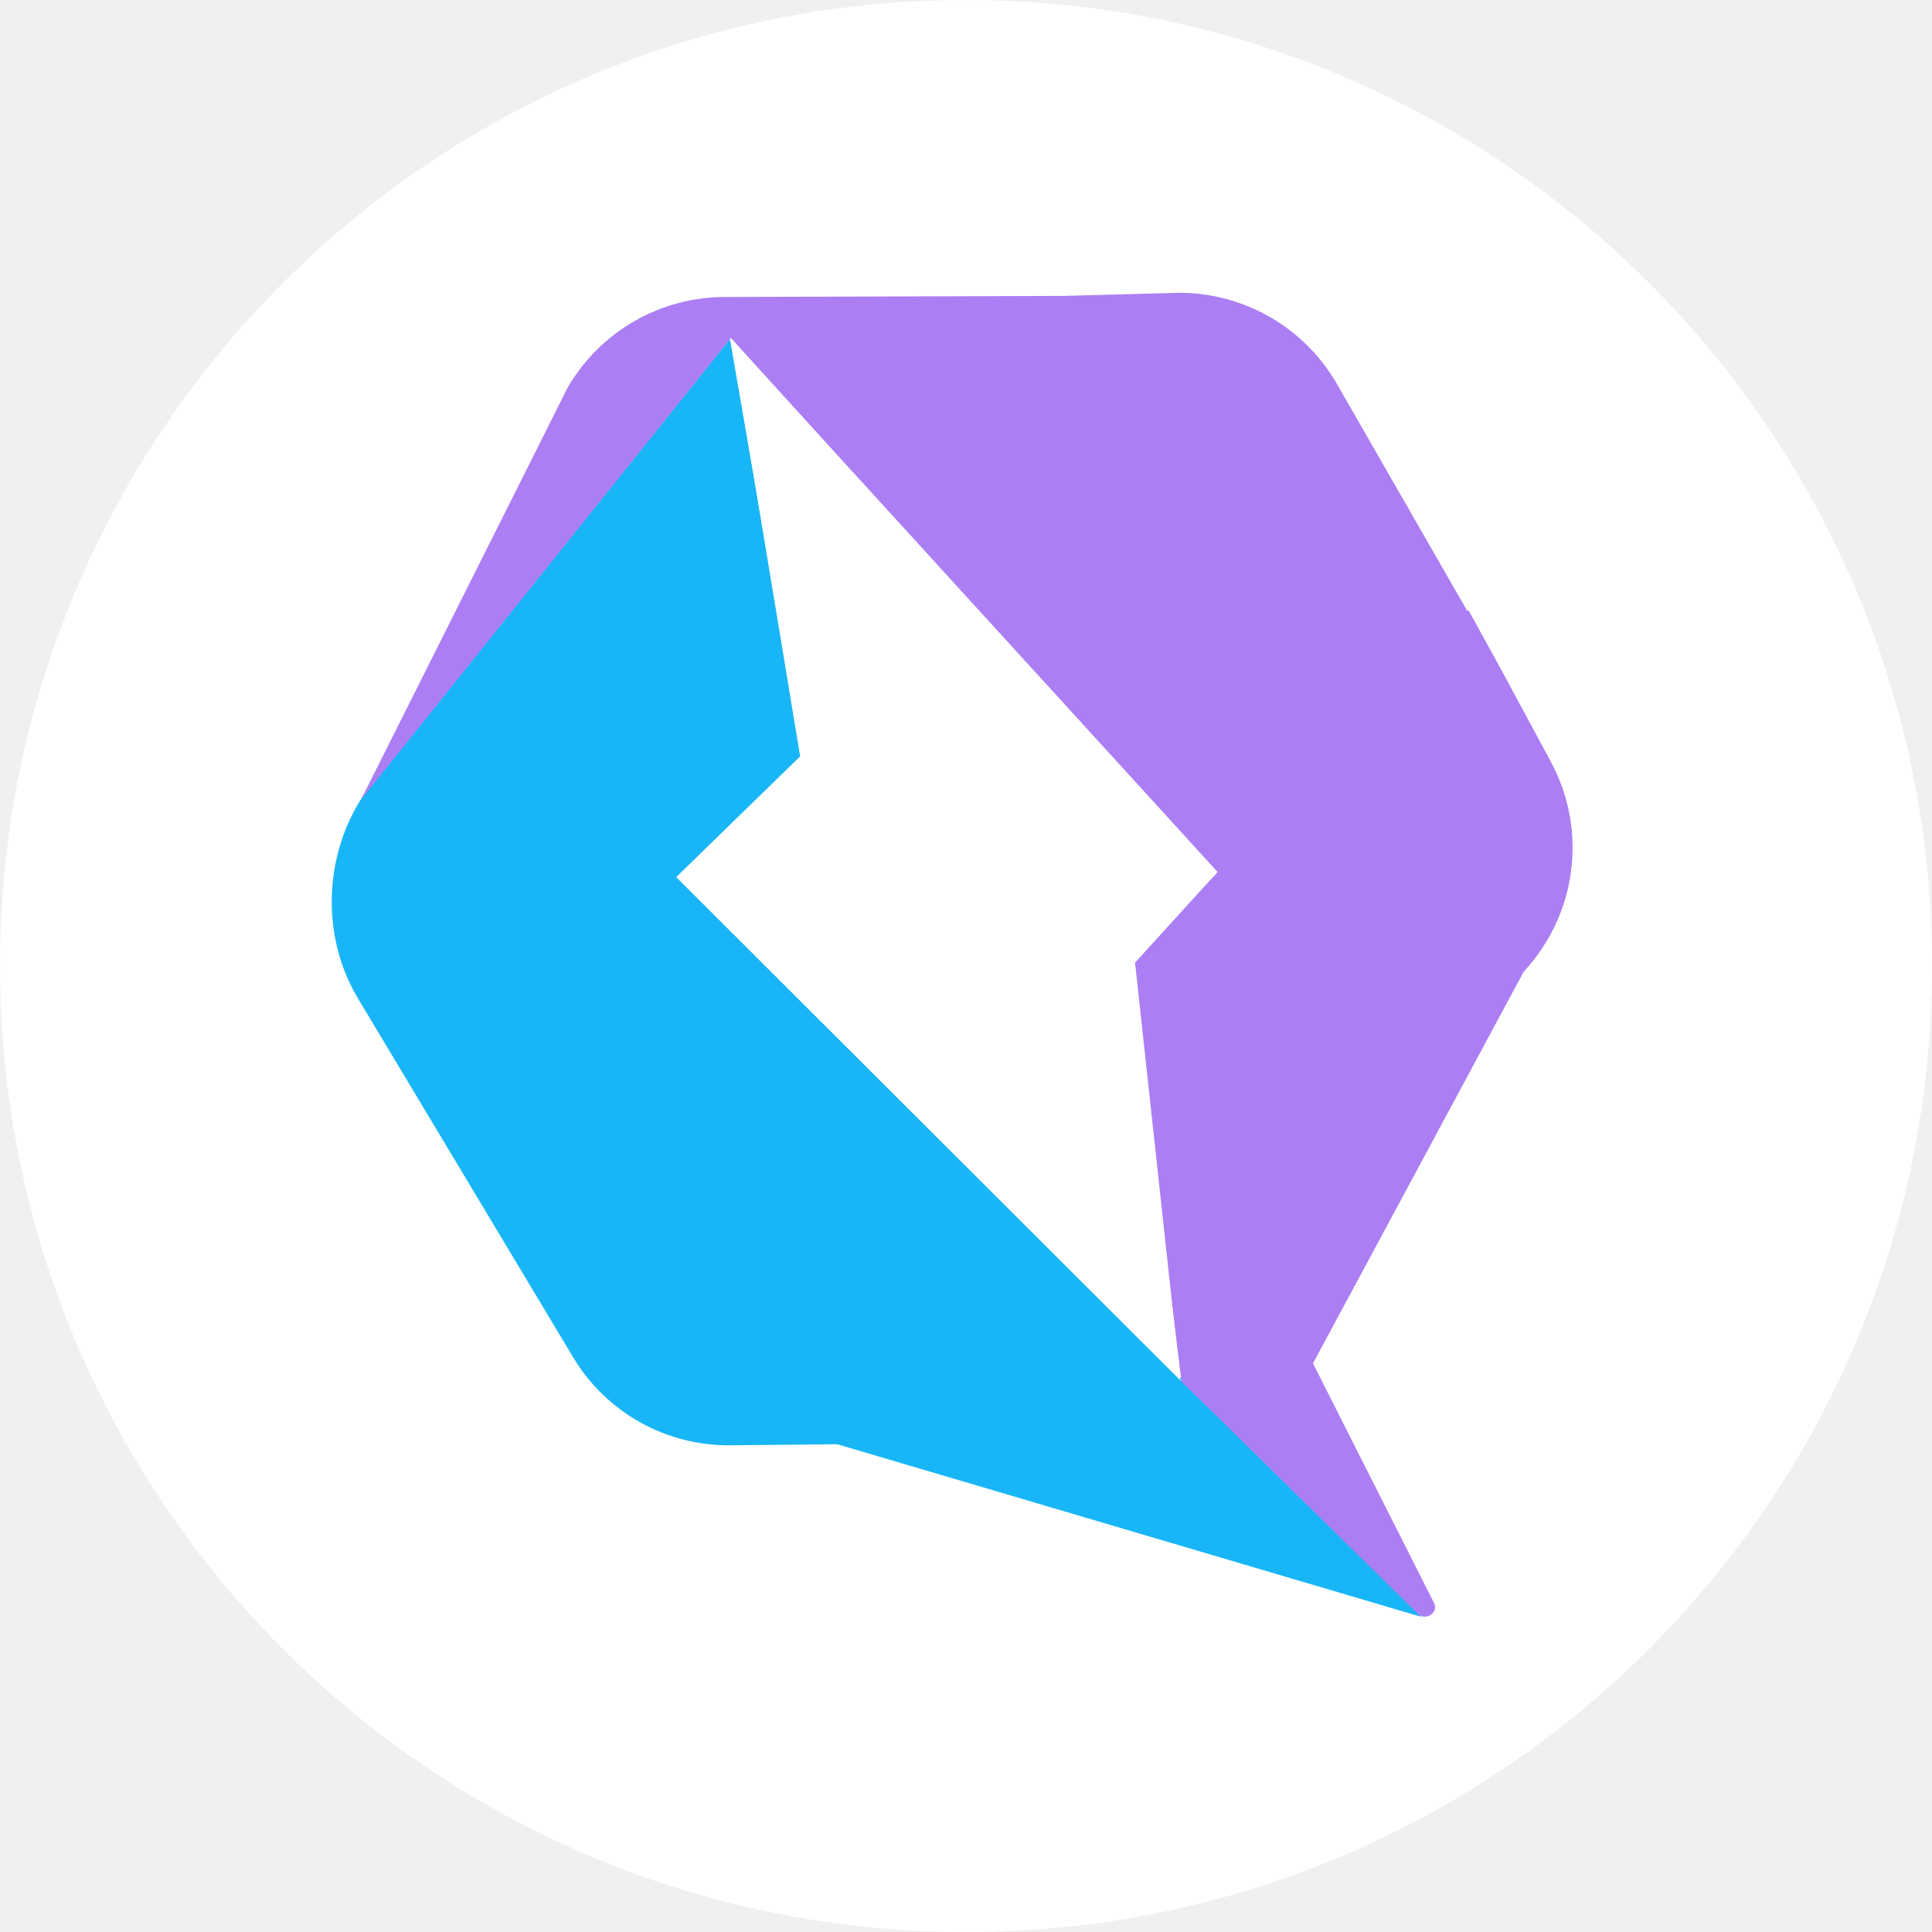
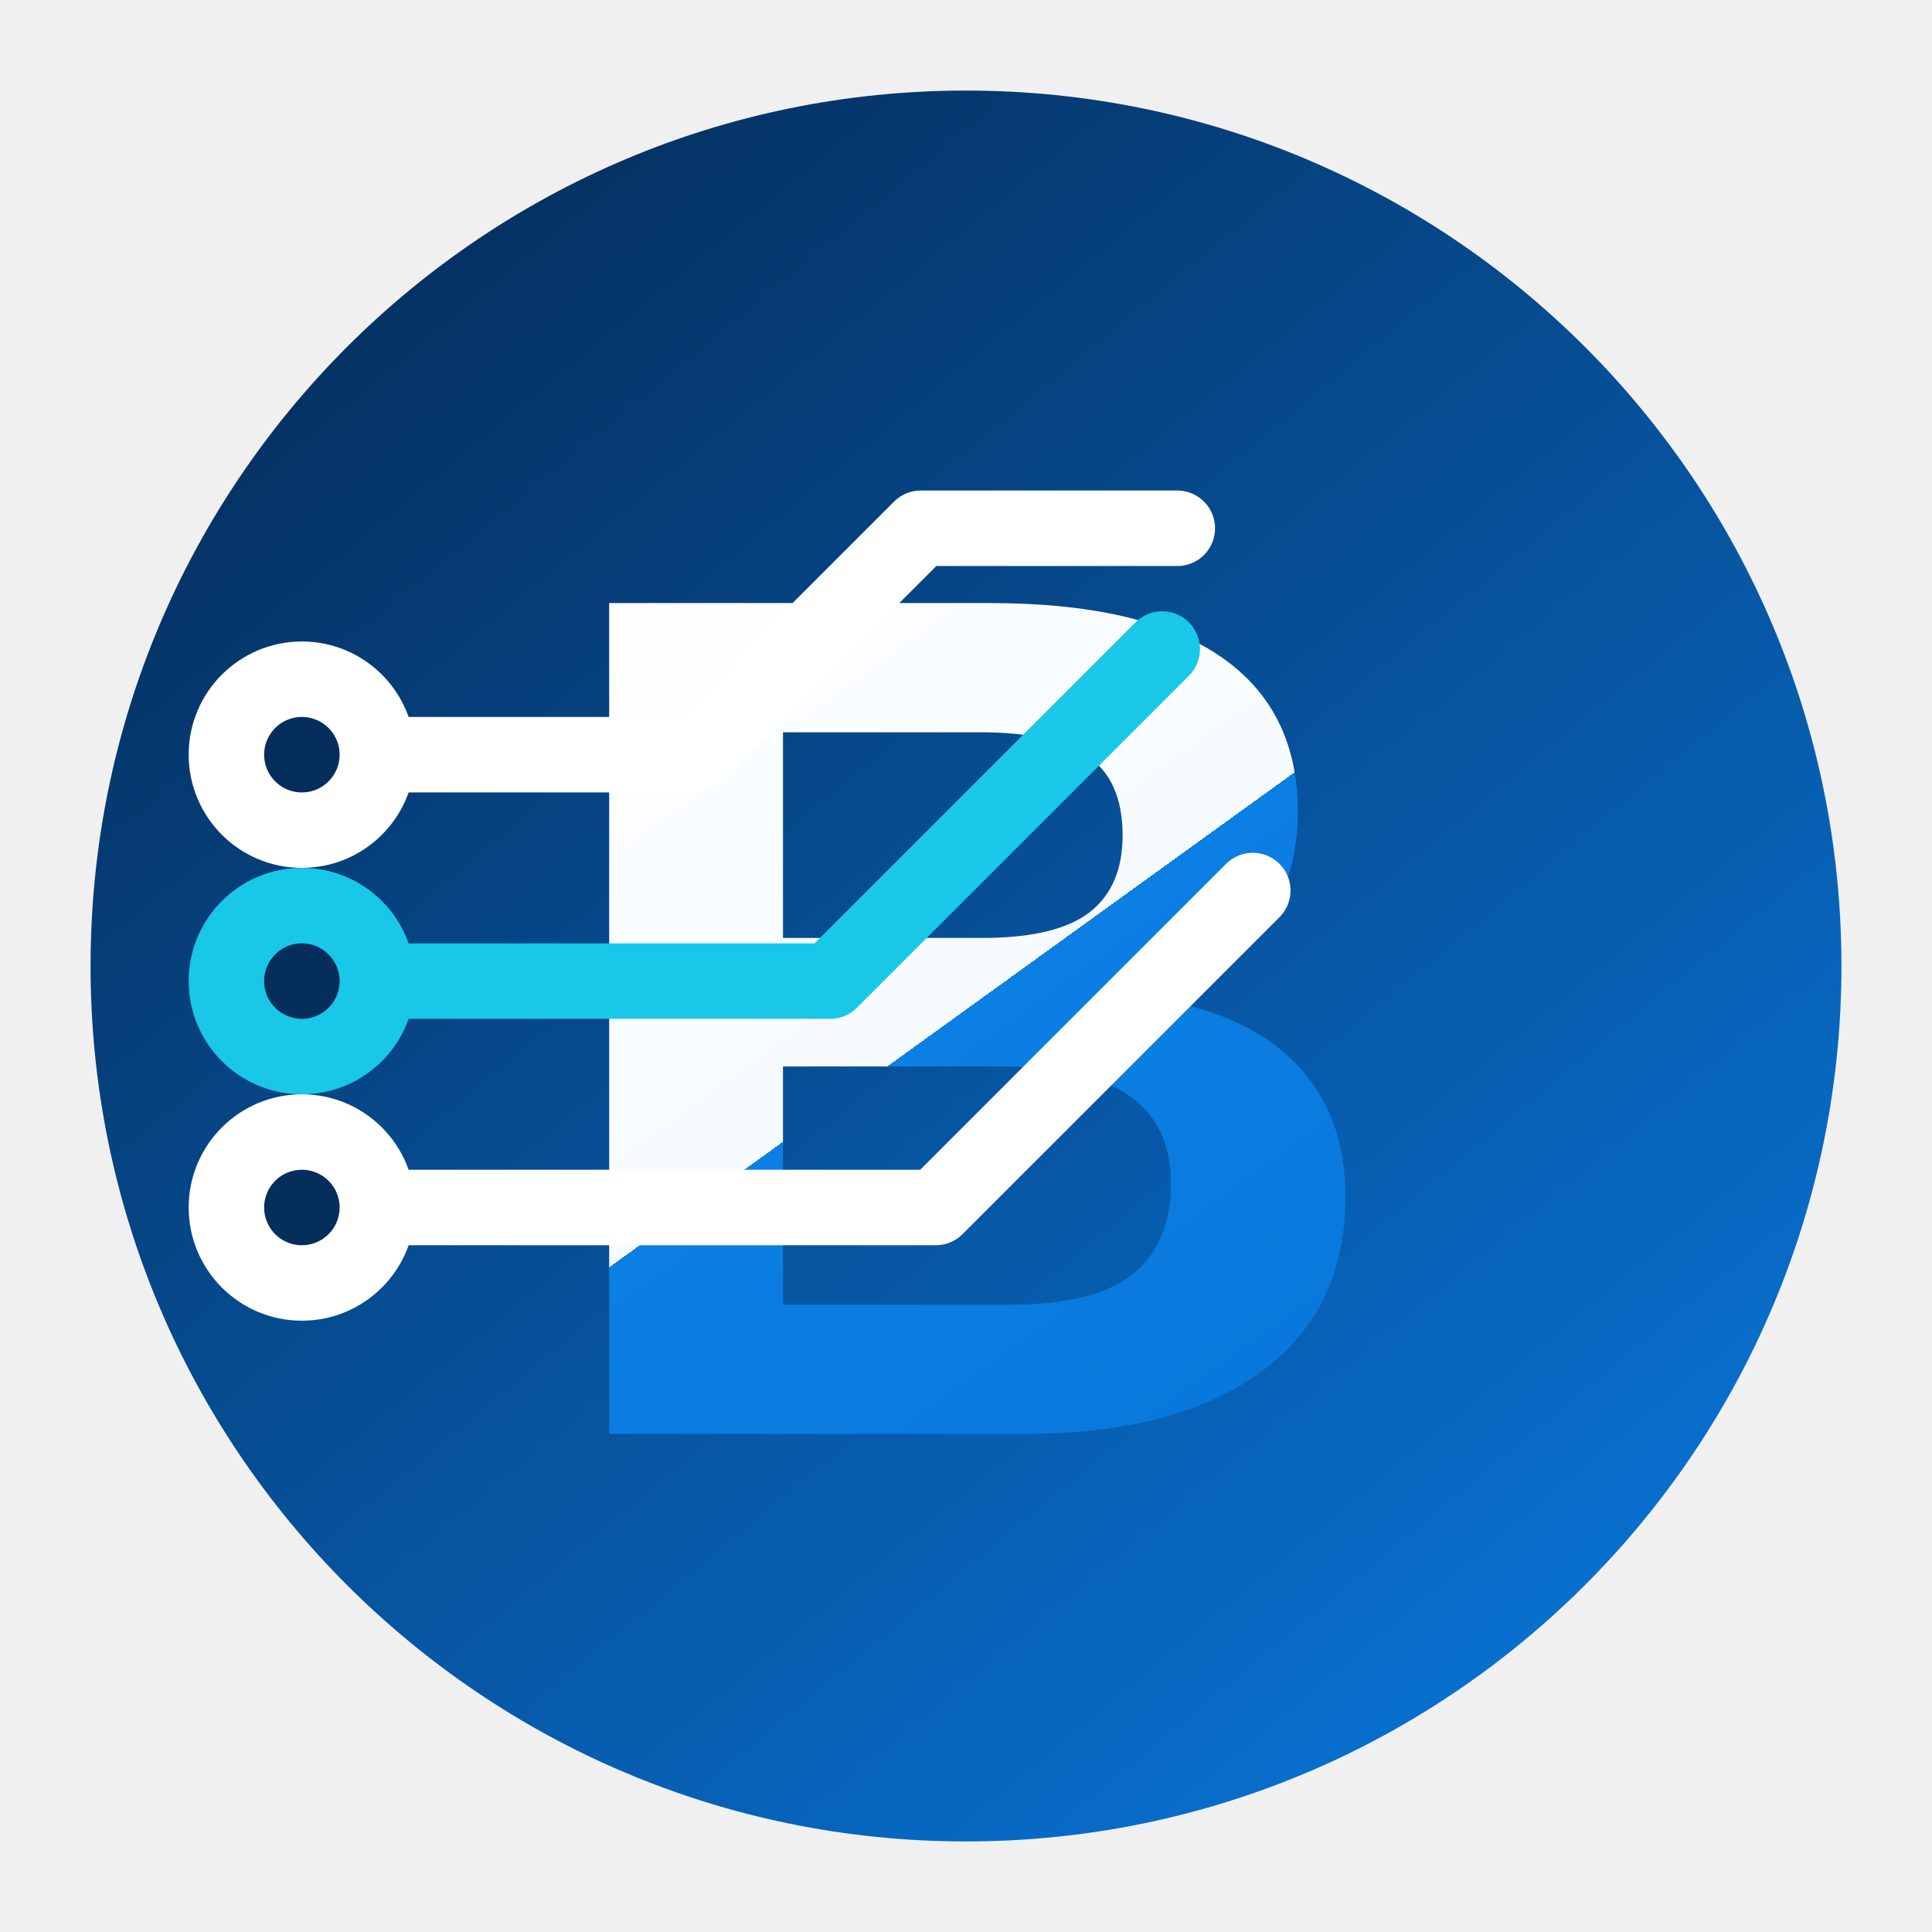
- <svg xmlns="http://www.w3.org/2000/svg" fill="none" viewBox="0 0 500 500">
-   <g clip-path="url(#a)">
-     <circle cx="250" cy="250" r="250" fill="#fff" />
-     <path fill="#18B6F6" d="m367.87 418.45-61.17-61.18-.94.13v-.67L175.7 227.53l32.05-31.13L188.9 87.73 99.56 199.09c-15.22 15.42-18.03 40.51-7.08 59.03l55.83 93.11a46.82 46.82 0 0 0 40.73 22.81l27.65-.27 151.18 44.68Z" />
-     <path fill="#AC7EF4" d="m401.25 196.94-12.29-22.81-6.41-11.67-2.54-4.56-.26.26-33.66-58.63a47.07 47.07 0 0 0-41.27-23.75l-29.51.8-88.01.28a47.07 47.07 0 0 0-40.33 23.34L93.4 207l95.76-119.54L314.7 226.19l-22.3 22.67 13.35 108.54.13-.26v.26h-.26l.26.27 10.42 10.2 50.62 49.78c2.13 2 5.6-.4 4.13-2.96l-31.25-61.85 54.5-101.3 1.73-2c.67-.81 1.33-1.62 1.87-2.42a46.8 46.8 0 0 0 3.34-50.18Z" />
-     <path fill="#fff" d="M315.1 225.65 189.18 87.6l17.9 108.14L175 227l130.5 130.27-11.75-108.14 21.37-23.48Z" />
+ <svg xmlns="http://www.w3.org/2000/svg" viewBox="0 0 128 128" role="img" aria-label="Bitoll">
+   <defs>
+     <linearGradient id="bg" x1="22" x2="108" y1="14" y2="118" gradientUnits="userSpaceOnUse">
+       <stop stop-color="#052E5D" />
+       <stop offset="1" stop-color="#0875D8" />
+     </linearGradient>
+     <linearGradient id="bfill" x1="42" x2="94" y1="28" y2="100" gradientUnits="userSpaceOnUse">
+       <stop stop-color="#FFFFFF" />
+       <stop offset=".5" stop-color="#F6FBFF" />
+       <stop offset=".5" stop-color="#0C7FE4" />
+       <stop offset="1" stop-color="#0875D8" />
+     </linearGradient>
+   </defs>
+   <circle cx="64" cy="64" r="58" fill="url(#bg)" />
+   <text x="35" y="95" fill="url(#bfill)" font-family="Arial Black, Montserrat, Arial, sans-serif" font-size="80" font-weight="900">B</text>
+   <g fill="none" stroke-linecap="round" stroke-linejoin="round" stroke-width="5">
+     <path stroke="#FFFFFF" d="M20 50h26l15-15h17" />
+     <path stroke="#19C7E8" d="M20 65h35l22-22" />
+     <path stroke="#FFFFFF" d="M20 80h42l21-21" />
+     <circle cx="20" cy="50" r="5" fill="#052E5D" stroke="#FFFFFF" />
+     <circle cx="20" cy="65" r="5" fill="#052E5D" stroke="#19C7E8" />
+     <circle cx="20" cy="80" r="5" fill="#052E5D" stroke="#FFFFFF" />
  </g>
-   <defs>
-     <clipPath id="a">
-       <path fill="#fff" d="M0 0h500v500H0z" />
-     </clipPath>
-   </defs>
</svg>
